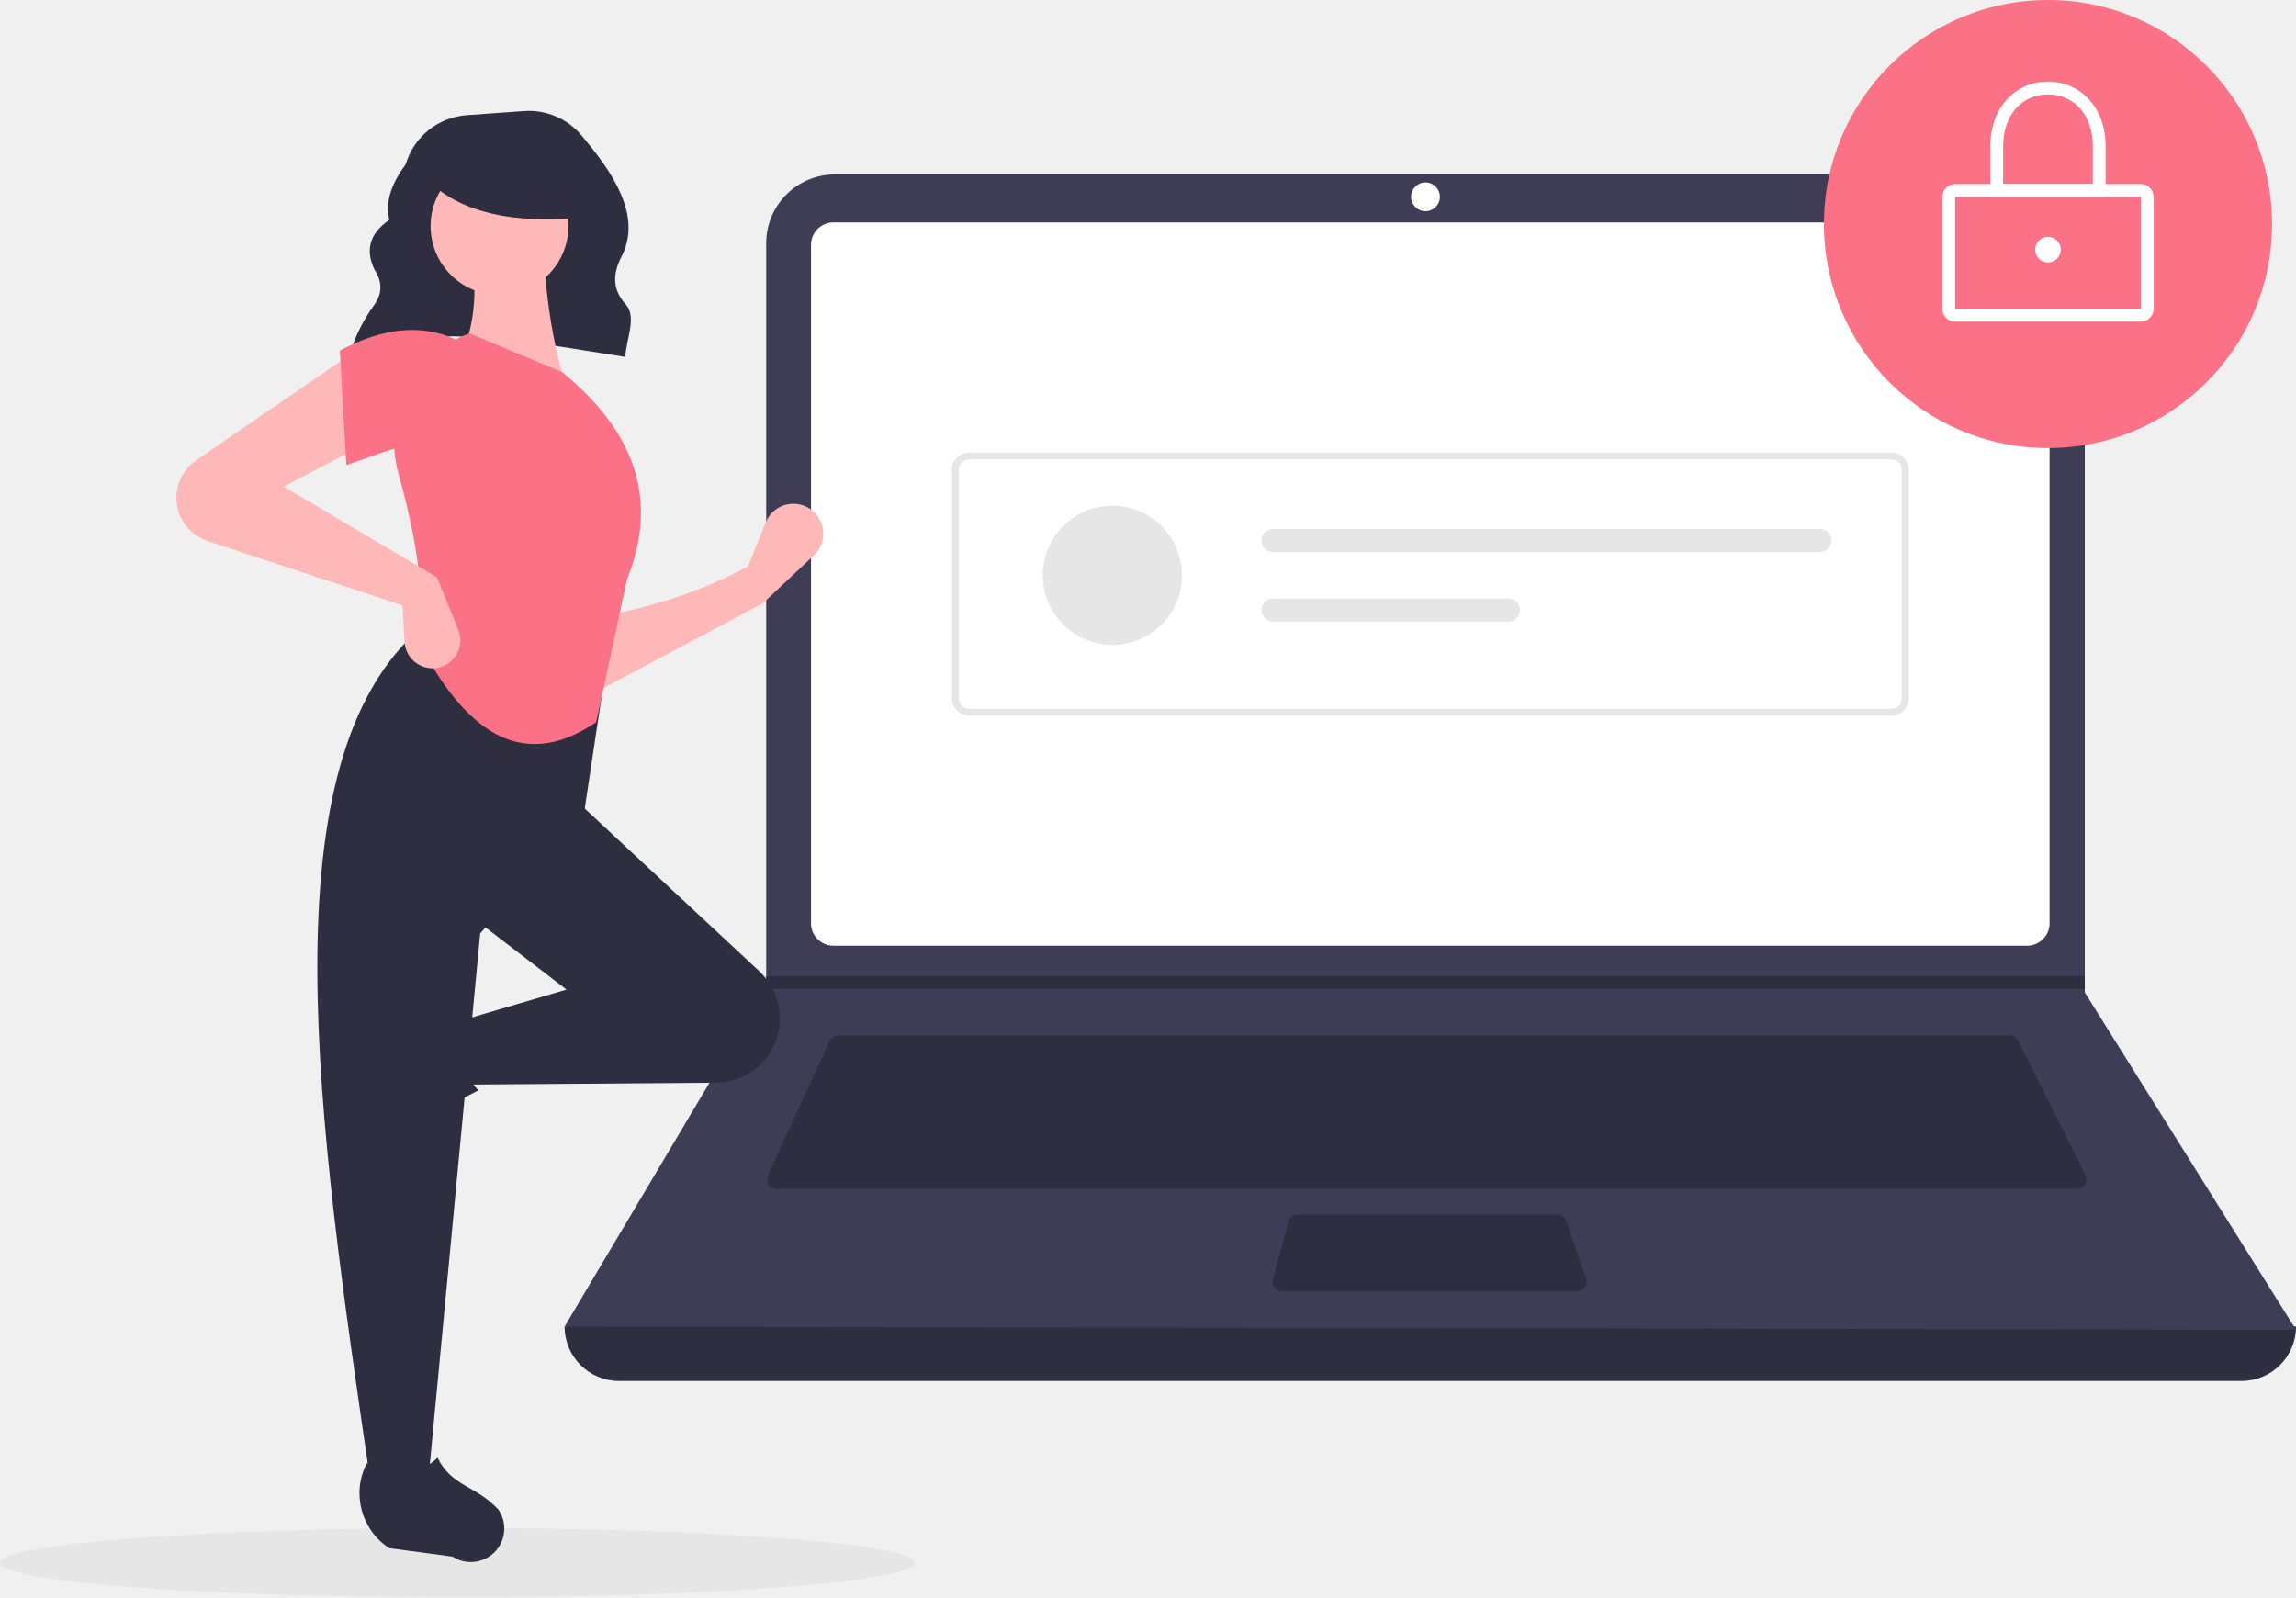
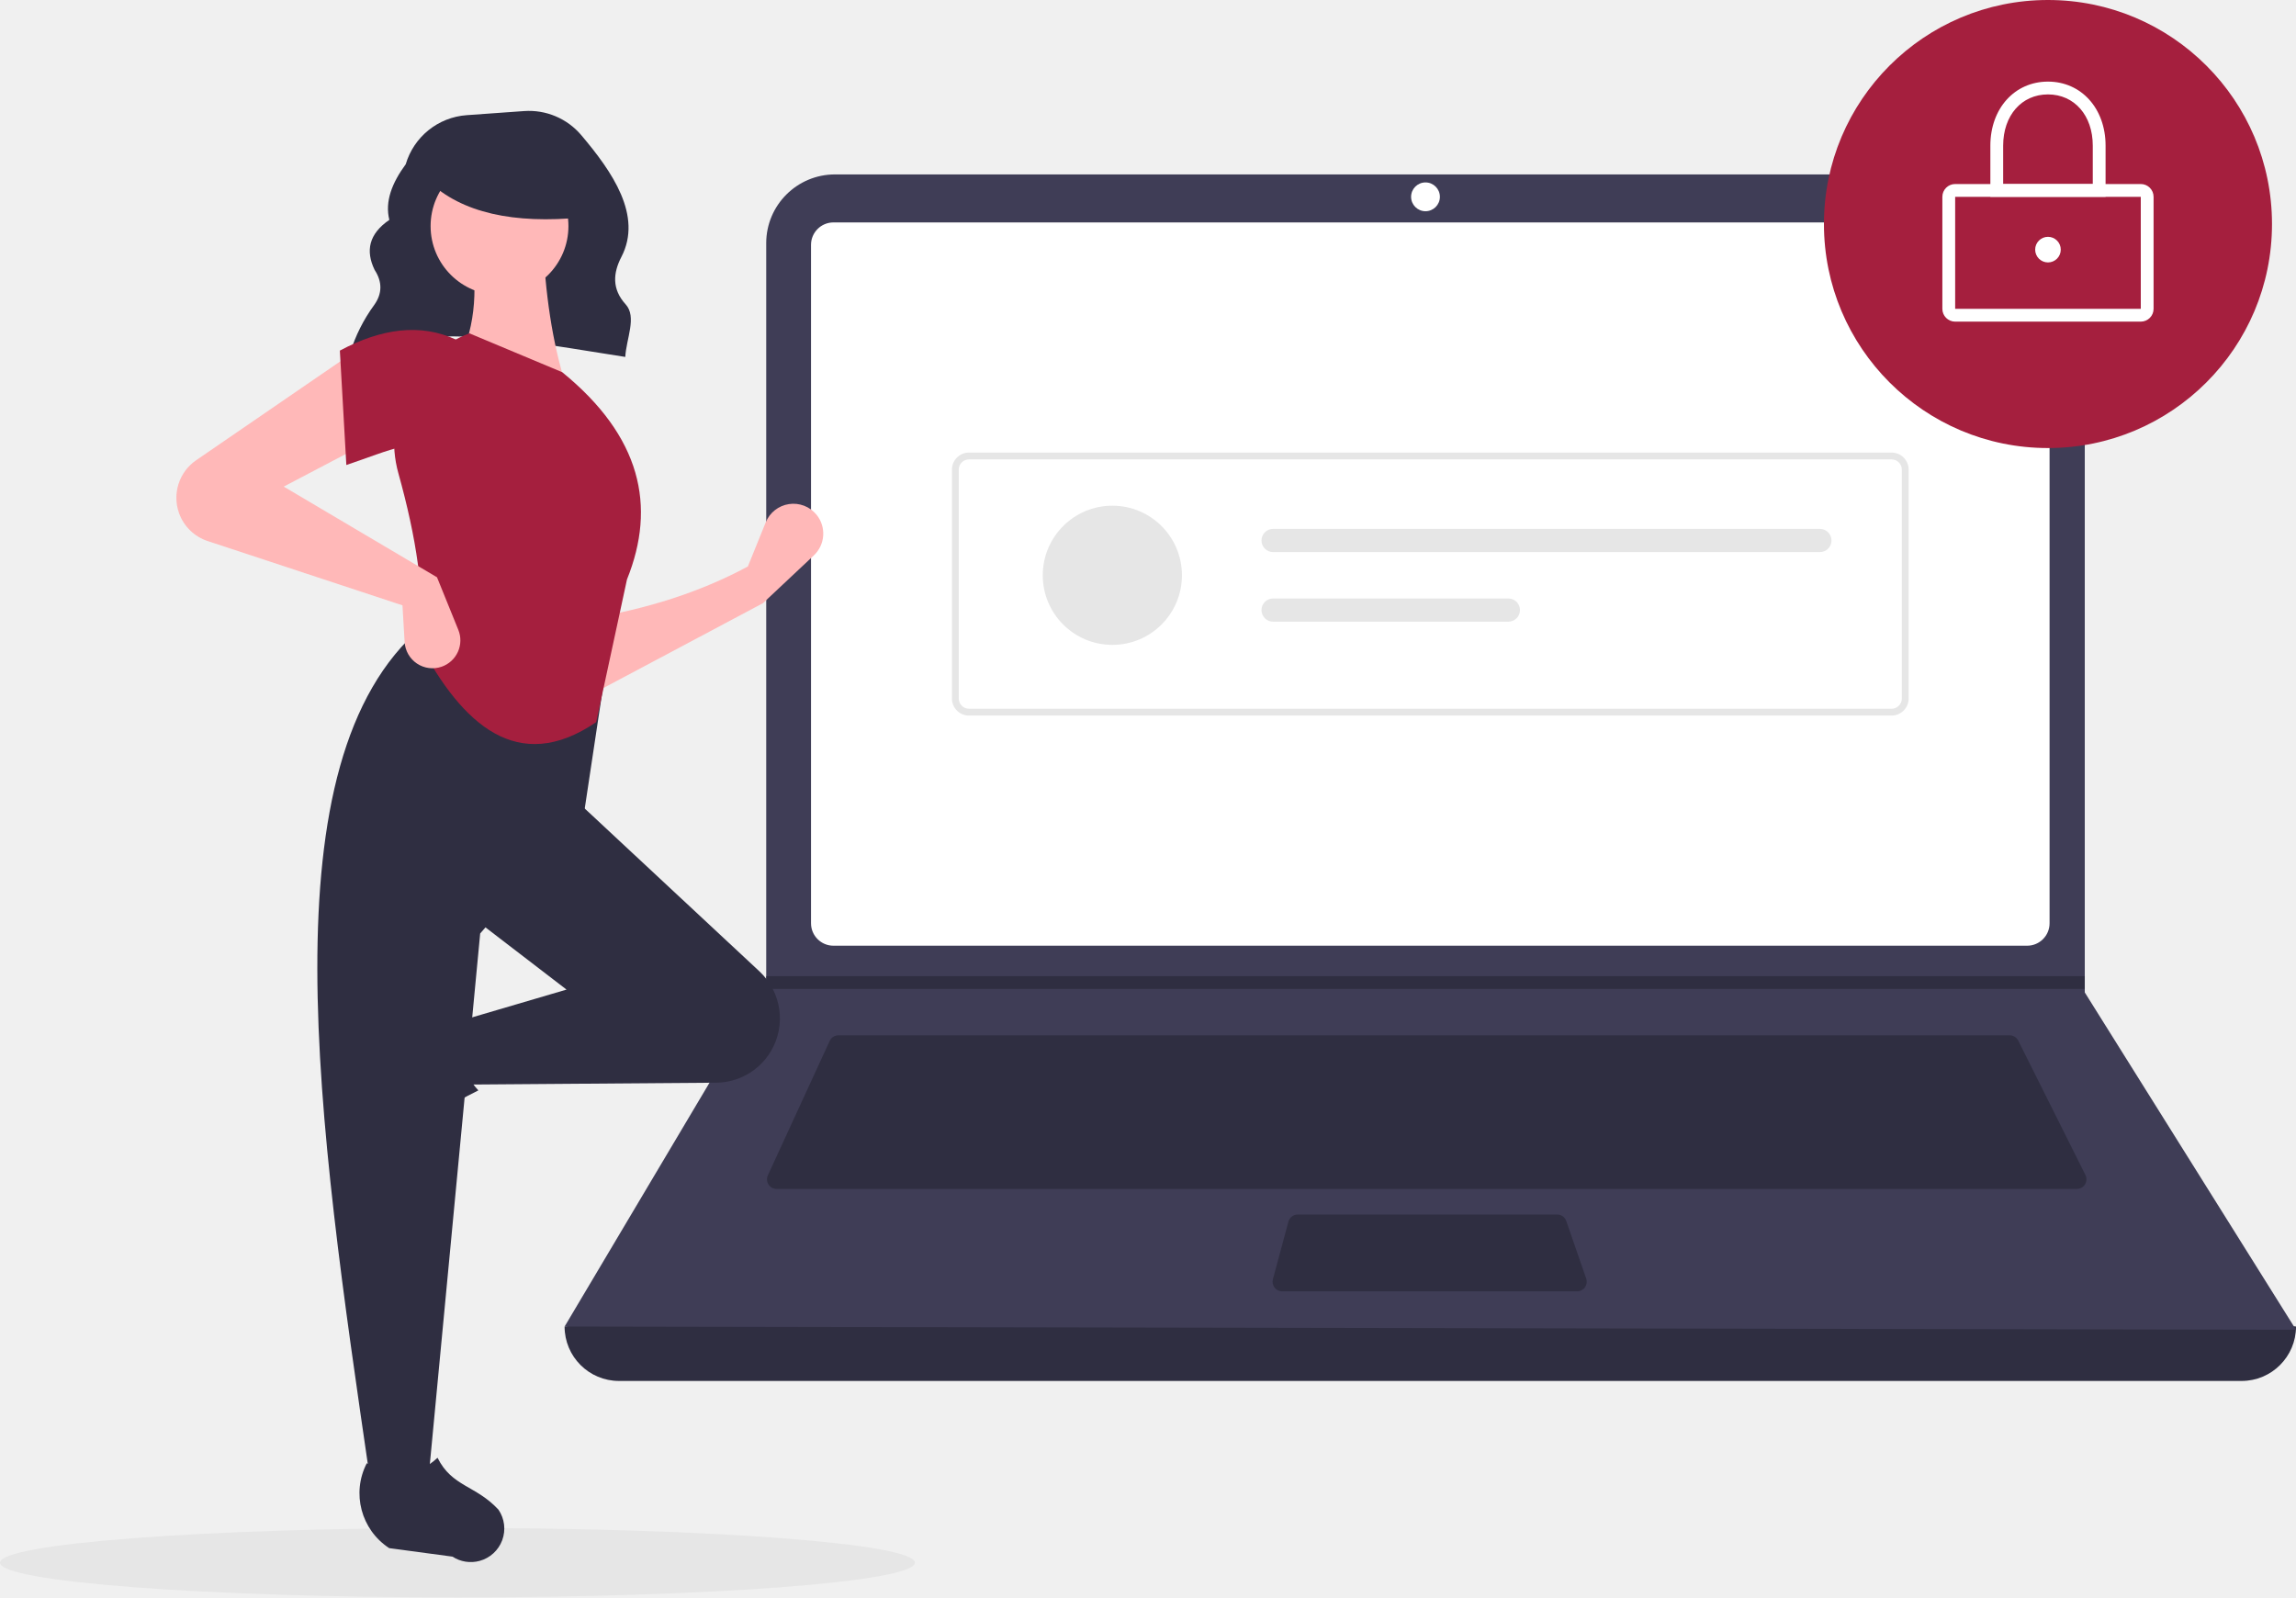
<svg xmlns="http://www.w3.org/2000/svg" data-name="Layer 1" width="793" height="551.732" viewBox="0 0 793 551.732">
  <ellipse cx="158" cy="539.732" rx="158" ry="12" fill="#e6e6e6" />
  <path d="M324.272,296.554c27.497-11.695,61.744-4.285,95.191.858.311-6.228,4.084-13.808.132-18.153-4.801-5.279-4.359-10.825-1.47-16.404,7.388-14.265-3.197-29.444-13.884-42.065a23.669,23.669,0,0,0-19.755-8.292l-19.797,1.414A23.709,23.709,0,0,0,343.635,230.859v0c-4.727,6.429-7.257,12.841-5.664,19.219-7.081,4.839-8.27,10.68-5.089,17.264,2.698,4.146,2.669,8.182-.123,12.106a55.891,55.891,0,0,0-8.31,16.506Z" transform="translate(-203.5 -174.1342)" fill="#2f2e41" />
  <path d="M977.709,651.097H417.291A18.791,18.791,0,0,1,398.5,632.306h0q304.727-35.415,598,0h0A18.791,18.791,0,0,1,977.709,651.097Z" transform="translate(-203.5 -174.1342)" fill="#2f2e41" />
  <path d="M996.5,633.412l-598-1.105,69.306-116.616.332-.553V258.131a23.752,23.752,0,0,1,23.754-23.754H899.792a23.752,23.752,0,0,1,23.754,23.754V516.906Z" transform="translate(-203.5 -174.1342)" fill="#3f3d56" />
  <path d="M491.35,250.957a7.746,7.746,0,0,0-7.738,7.738V493.031a7.747,7.747,0,0,0,7.738,7.738H903.65a7.747,7.747,0,0,0,7.738-7.738V258.694a7.747,7.747,0,0,0-7.738-7.738Z" transform="translate(-203.5 -174.1342)" fill="#fff" />
  <path d="M493.078,531.718a3.325,3.325,0,0,0-3.013,1.93l-21.355,46.425a3.316,3.316,0,0,0,3.012,4.702H920.814a3.316,3.316,0,0,0,2.965-4.799L900.567,533.551a3.299,3.299,0,0,0-2.965-1.833Z" transform="translate(-203.5 -174.1342)" fill="#2f2e41" />
  <circle cx="492.342" cy="67.98" r="4.974" fill="#fff" />
  <path d="M651.7,593.619a3.321,3.321,0,0,0-3.202,2.454l-5.357,19.896a3.316,3.316,0,0,0,3.202,4.179h101.874a3.315,3.315,0,0,0,3.133-4.401l-6.887-19.896a3.318,3.318,0,0,0-3.134-2.231Z" transform="translate(-203.5 -174.1342)" fill="#2f2e41" />
  <polygon points="720.046 337.135 720.046 341.556 264.306 341.556 264.649 341.004 264.649 337.135 720.046 337.135" fill="#2f2e41" />
-   <circle cx="707.335" cy="77.375" r="77.375" fill="#fb7185" />
+   <circle cx="707.335" cy="77.375" r="77.375" fill="#a51f3e" />
  <path d="M942.89,285.223H878.779a4.426,4.426,0,0,1-4.421-4.421V242.114a4.426,4.426,0,0,1,4.421-4.421H942.89a4.426,4.426,0,0,1,4.421,4.421v38.688A4.426,4.426,0,0,1,942.89,285.223Zm-64.111-43.109v38.688h64.114L942.89,242.114Z" transform="translate(-203.5 -174.1342)" fill="#fff" />
  <path d="M930.731,242.114h-39.793V224.428c0-12.81,8.368-22.107,19.896-22.107s19.896,9.297,19.896,22.107Zm-35.372-4.421h30.95V224.428c0-10.413-6.363-17.686-15.475-17.686s-15.475,7.273-15.475,17.686Z" transform="translate(-203.5 -174.1342)" fill="#fff" />
  <circle cx="707.335" cy="86.218" r="4.421" fill="#fff" />
  <path d="M856.82,421.284H538.18a5.908,5.908,0,0,1-5.901-5.901V336.342a5.908,5.908,0,0,1,5.901-5.901H856.82a5.908,5.908,0,0,1,5.901,5.901V415.383A5.908,5.908,0,0,1,856.82,421.284Zm-318.64-88.482a3.544,3.544,0,0,0-3.54,3.54V415.383a3.544,3.544,0,0,0,3.54,3.54H856.82a3.544,3.544,0,0,0,3.54-3.54V336.342a3.544,3.544,0,0,0-3.54-3.54Z" transform="translate(-203.5 -174.1342)" fill="#e6e6e6" />
  <circle cx="384.19" cy="198.695" r="24.036" fill="#e6e6e6" />
  <path d="M643.203,356.805a4.006,4.006,0,1,0,0,8.012H832.061a4.006,4.006,0,0,0,0-8.012Z" transform="translate(-203.5 -174.1342)" fill="#e6e6e6" />
  <path d="M643.203,380.842a4.006,4.006,0,1,0,0,8.012H724.469a4.006,4.006,0,1,0,0-8.012Z" transform="translate(-203.5 -174.1342)" fill="#e6e6e6" />
  <path d="M467.022,382.462,408.119,413.778l-.746-26.096c19.226-3.209,37.517-8.797,54.429-17.895l6.16-15.22a10.318,10.318,0,0,1,17.536-2.678l0,0a10.318,10.318,0,0,1-.908,14.069Z" transform="translate(-203.5 -174.1342)" fill="#ffb8b8" />
  <path d="M323.098,563.267v0a11.574,11.574,0,0,1,1.469-9.363l12.939-19.858a22.612,22.612,0,0,1,29.335-7.739h0c-5.438,9.256-4.68,17.377,1.878,24.434a117.631,117.631,0,0,0-27.936,19.045A11.574,11.574,0,0,1,323.098,563.267Z" transform="translate(-203.5 -174.1342)" fill="#2f2e41" />
  <path d="M469.705,537.303l0,0a22.203,22.203,0,0,1-18.871,10.779l-85.96.651-3.728-21.623,38.026-11.184-32.061-24.605L402.154,450.313l63.65,59.324A22.203,22.203,0,0,1,469.705,537.303Z" transform="translate(-203.5 -174.1342)" fill="#2f2e41" />
  <path d="M351.453,685.179H331.321c-18.075-123.898-36.474-248.142,17.895-294.515l64.122,10.439L405.136,455.532l-35.789,41.008Z" transform="translate(-203.5 -174.1342)" fill="#2f2e41" />
  <path d="M369.149,713.246h0a11.574,11.574,0,0,1-9.363-1.469l-21.859-2.938a22.612,22.612,0,0,1-7.741-29.335v0c9.257,5.437,17.377,4.679,24.434-1.879,4.986,10.067,13.201,9.453,21.047,17.935A11.574,11.574,0,0,1,369.149,713.246Z" transform="translate(-203.5 -174.1342)" fill="#2f2e41" />
  <path d="M399.172,307.902l-37.28-8.947c6.192-12.674,6.702-26.776,3.728-41.754l25.351-.746C391.764,275.08,394.167,292.481,399.172,307.902Z" transform="translate(-203.5 -174.1342)" fill="#ffb8b8" />
-   <path d="M409.418,423.552c-27.139,18.493-46.314.633-60.947-26.923,2.033-16.862-1.259-37.041-7.357-58.966a40.138,40.138,0,0,1,24.506-48.401h0l32.061,13.421c27.224,22.19,32.582,46.227,22.368,71.578Z" transform="translate(-203.5 -174.1342)" fill="#fb7185" />
+   <path d="M409.418,423.552c-27.139,18.493-46.314.633-60.947-26.923,2.033-16.862-1.259-37.041-7.357-58.966a40.138,40.138,0,0,1,24.506-48.401h0l32.061,13.421c27.224,22.19,32.582,46.227,22.368,71.578Z" transform="translate(-203.5 -174.1342)" fill="#a51f3e" />
  <path d="M331.321,326.542,301.497,342.2l52.938,31.316,7.366,18.17a9.637,9.637,0,0,1-5.789,12.731h0a9.637,9.637,0,0,1-12.762-8.544l-.745-12.663-67.284-22.204a15.733,15.733,0,0,1-9.873-9.611v0a15.733,15.733,0,0,1,5.903-18.303l54.105-37.118Z" transform="translate(-203.5 -174.1342)" fill="#ffb8b8" />
-   <path d="M361.146,329.524c-12.439-5.451-23.749.47-38.026,5.219l-2.237-39.517c14.176-7.556,27.692-9.593,40.263-3.728Z" transform="translate(-203.5 -174.1342)" fill="#fb7185" />
+   <path d="M361.146,329.524c-12.439-5.451-23.749.47-38.026,5.219l-2.237-39.517c14.176-7.556,27.692-9.593,40.263-3.728Z" transform="translate(-203.5 -174.1342)" fill="#a51f3e" />
  <circle cx="172.525" cy="78.093" r="23.802" fill="#ffb8b8" />
  <path d="M404.5,249.224c-23.566,2.308-41.523-1.546-53-12.52v-8.838h51Z" transform="translate(-203.5 -174.1342)" fill="#2f2e41" />
</svg>
